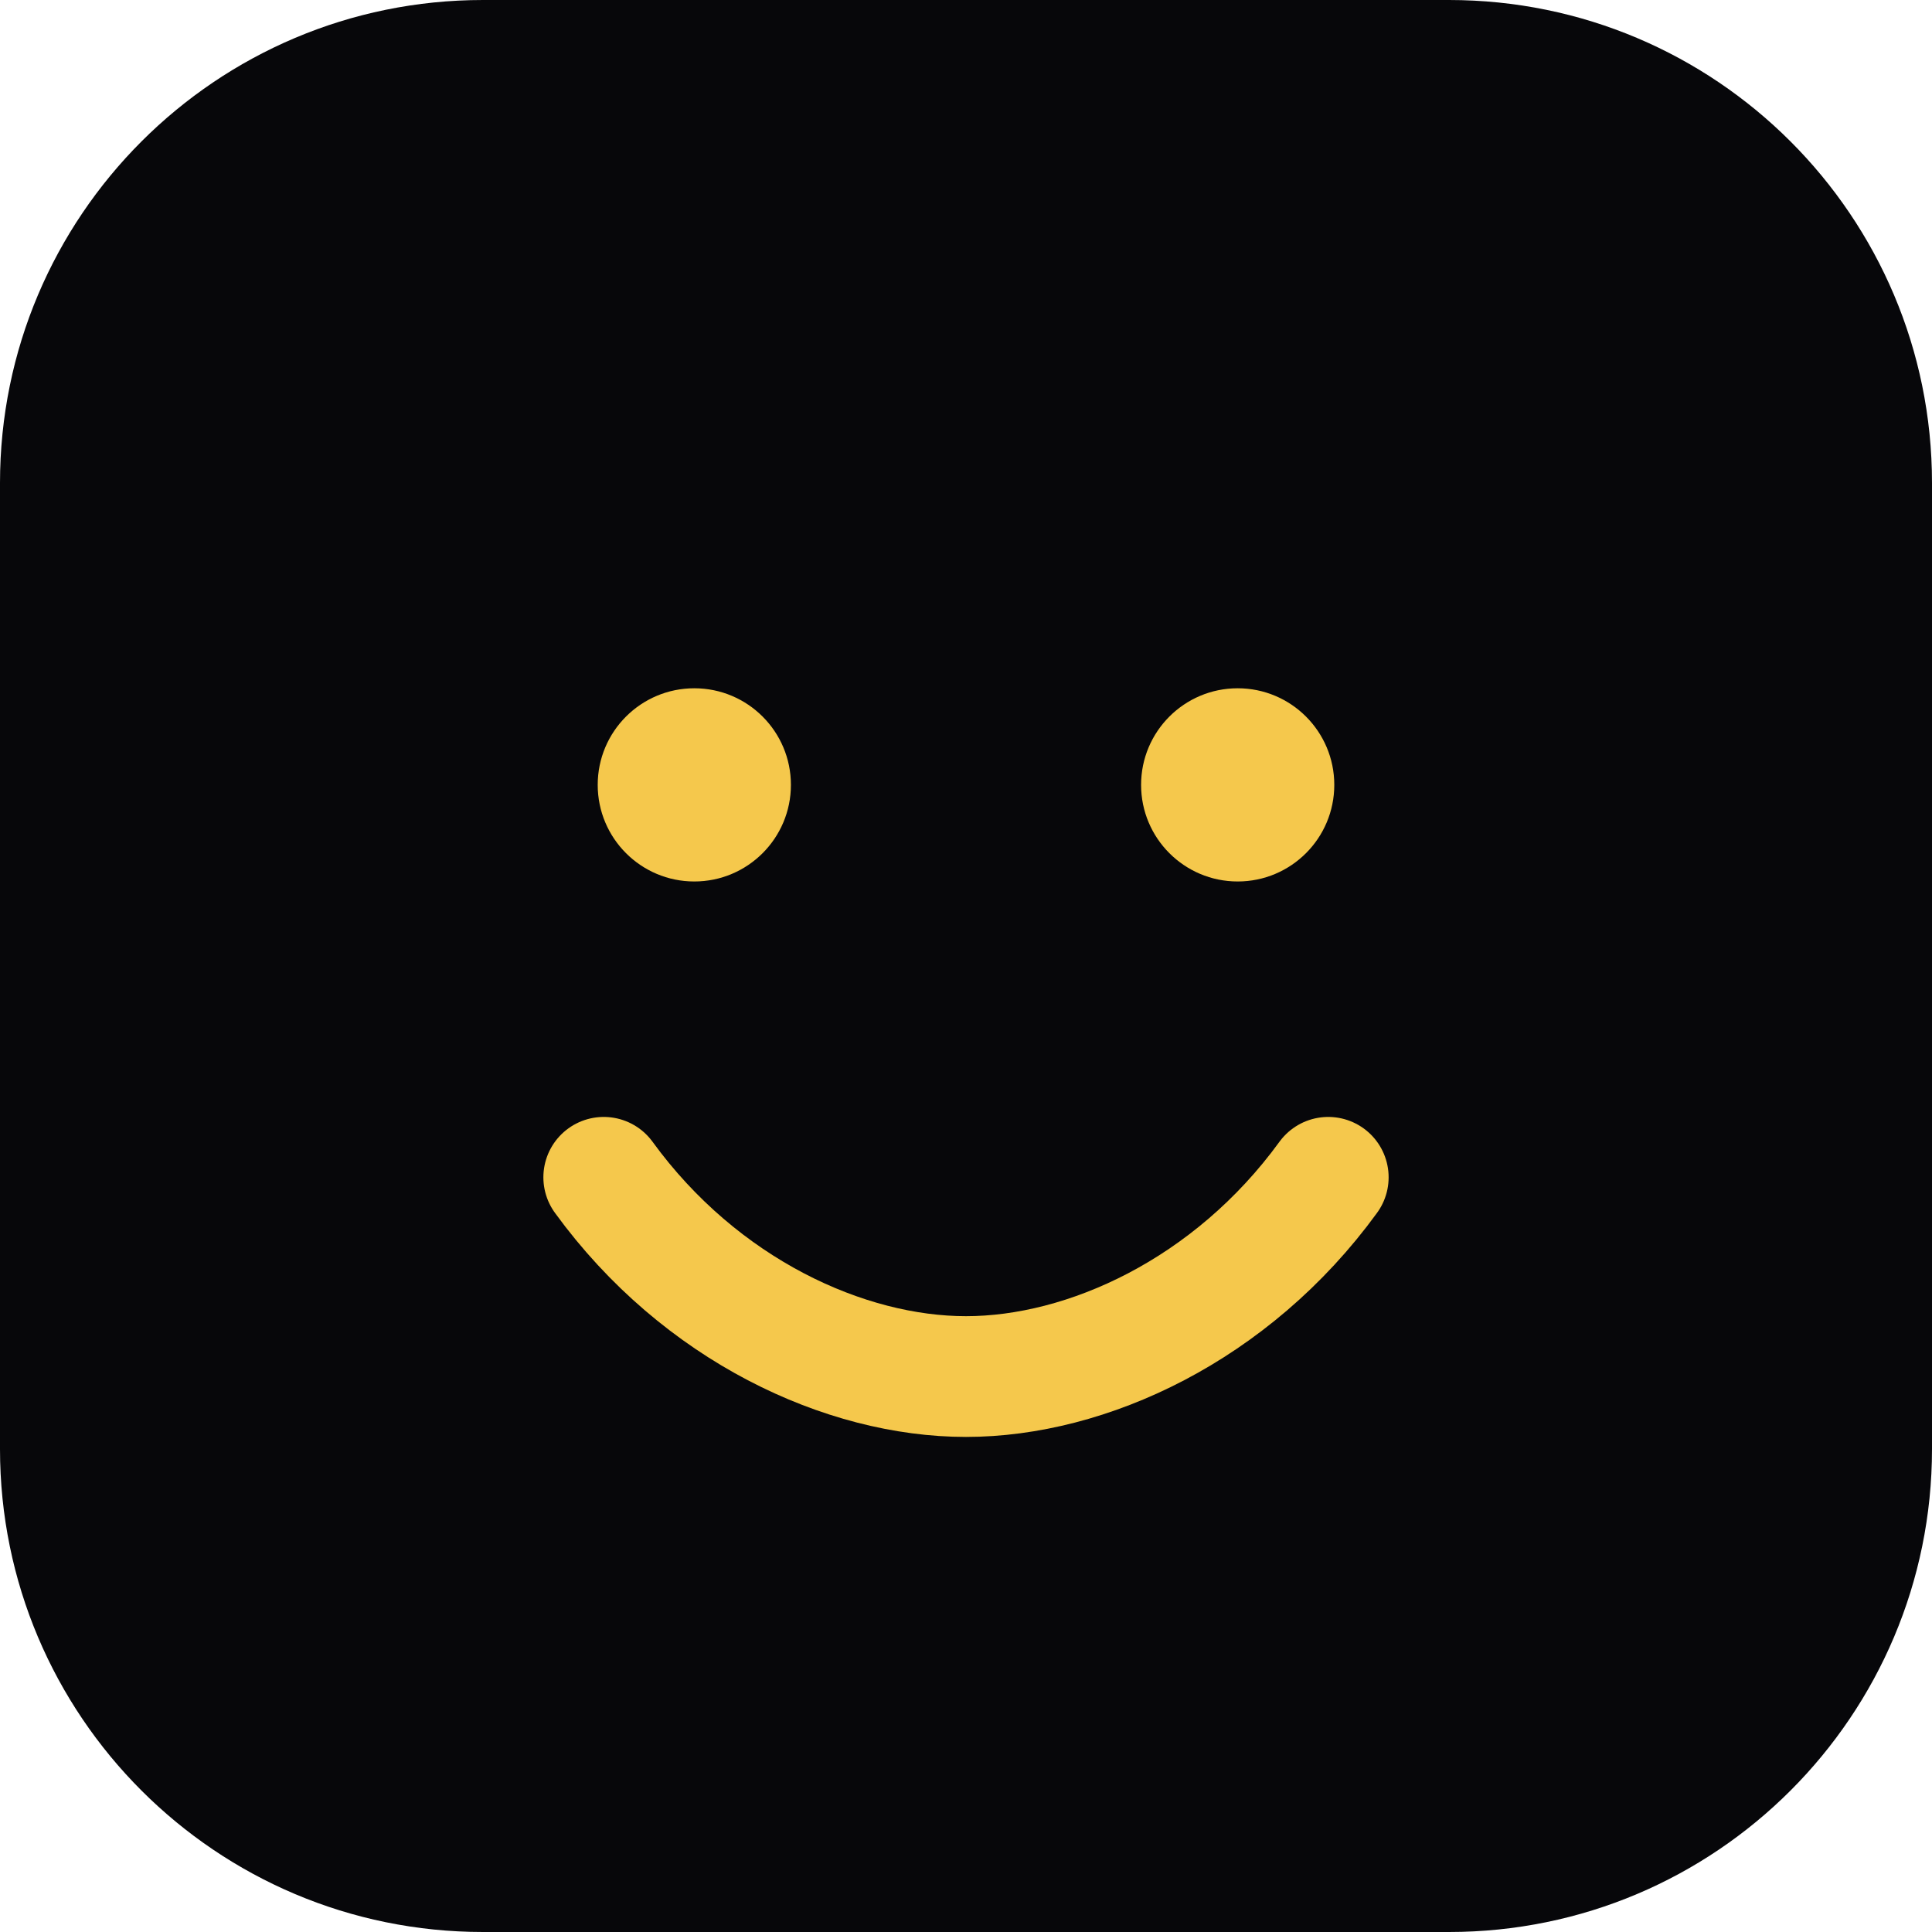
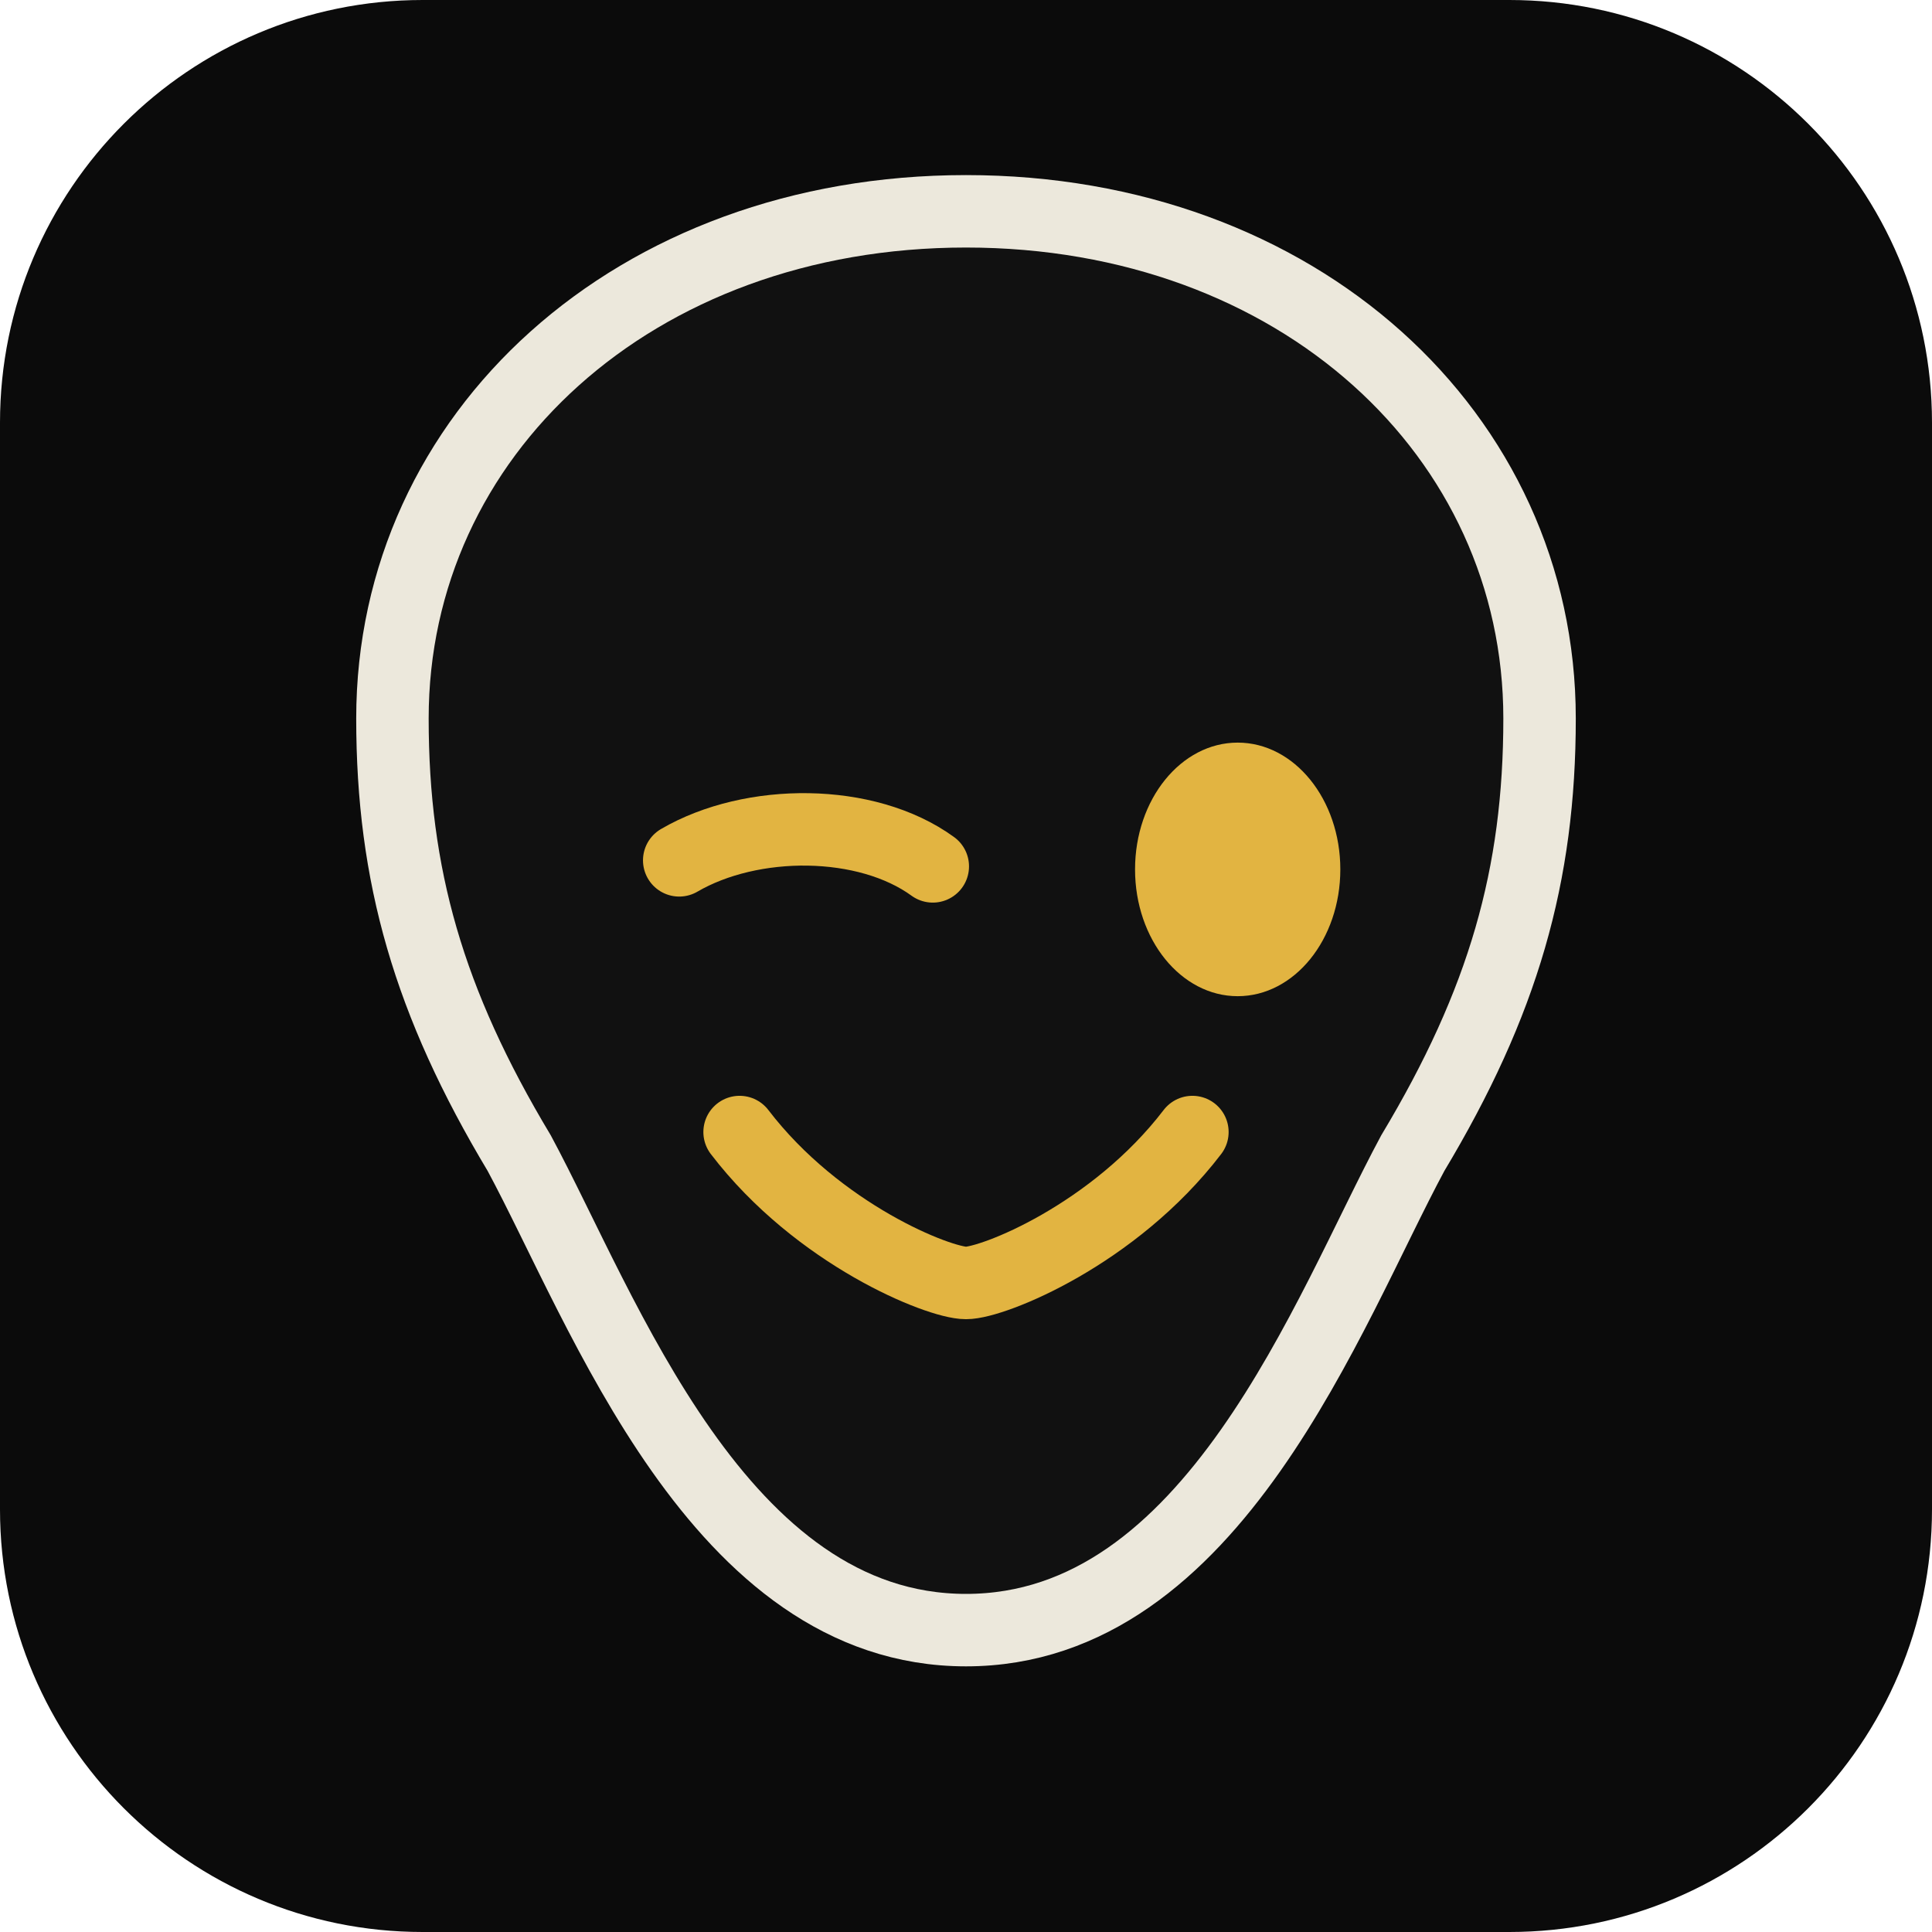
- <svg xmlns="http://www.w3.org/2000/svg" viewBox="0 0 32 32" fill="none">
-   <rect width="32" height="32" rx="8" fill="#07070a" />
-   <circle cx="11.5" cy="13" r="1.6" fill="#f5c84c" />
-   <circle cx="20.5" cy="13" r="1.6" fill="#f5c84c" />
-   <path d="M10 19.5c1.6 2.2 4 3.3 6 3.3s4.4-1.1 6-3.3" stroke="#f5c84c" stroke-width="2" stroke-linecap="round" />
+ <svg xmlns="http://www.w3.org/2000/svg" viewBox="0 0 64 64" fill="none">
+   <rect width="64" height="64" rx="14" fill="#0b0b0b" />
+   <path d="M32 7c11 0 19 7.4 19 16.8 0 5.2-1.2 9.4-4.2 14.4C44 43.4 40.2 54 32 54s-12-10.6-14.8-15.8C14.2 33.2 13 29 13 23.8 13 14.4 21 7 32 7z" fill="#111111" stroke="#ece8dc" stroke-width="2.4" />
+   <path d="M22.5 28.5c2.4-1.4 6.2-1.4 8.4.2" stroke="#e2b441" stroke-width="2.4" stroke-linecap="round" />
+   <ellipse cx="41" cy="28.8" rx="3.4" ry="4.2" fill="#e2b441" />
+   <path d="M24.5 37.5c2.6 3.4 6.6 5 7.5 5s4.9-1.6 7.5-5" stroke="#e2b441" stroke-width="2.4" stroke-linecap="round" />
</svg>
